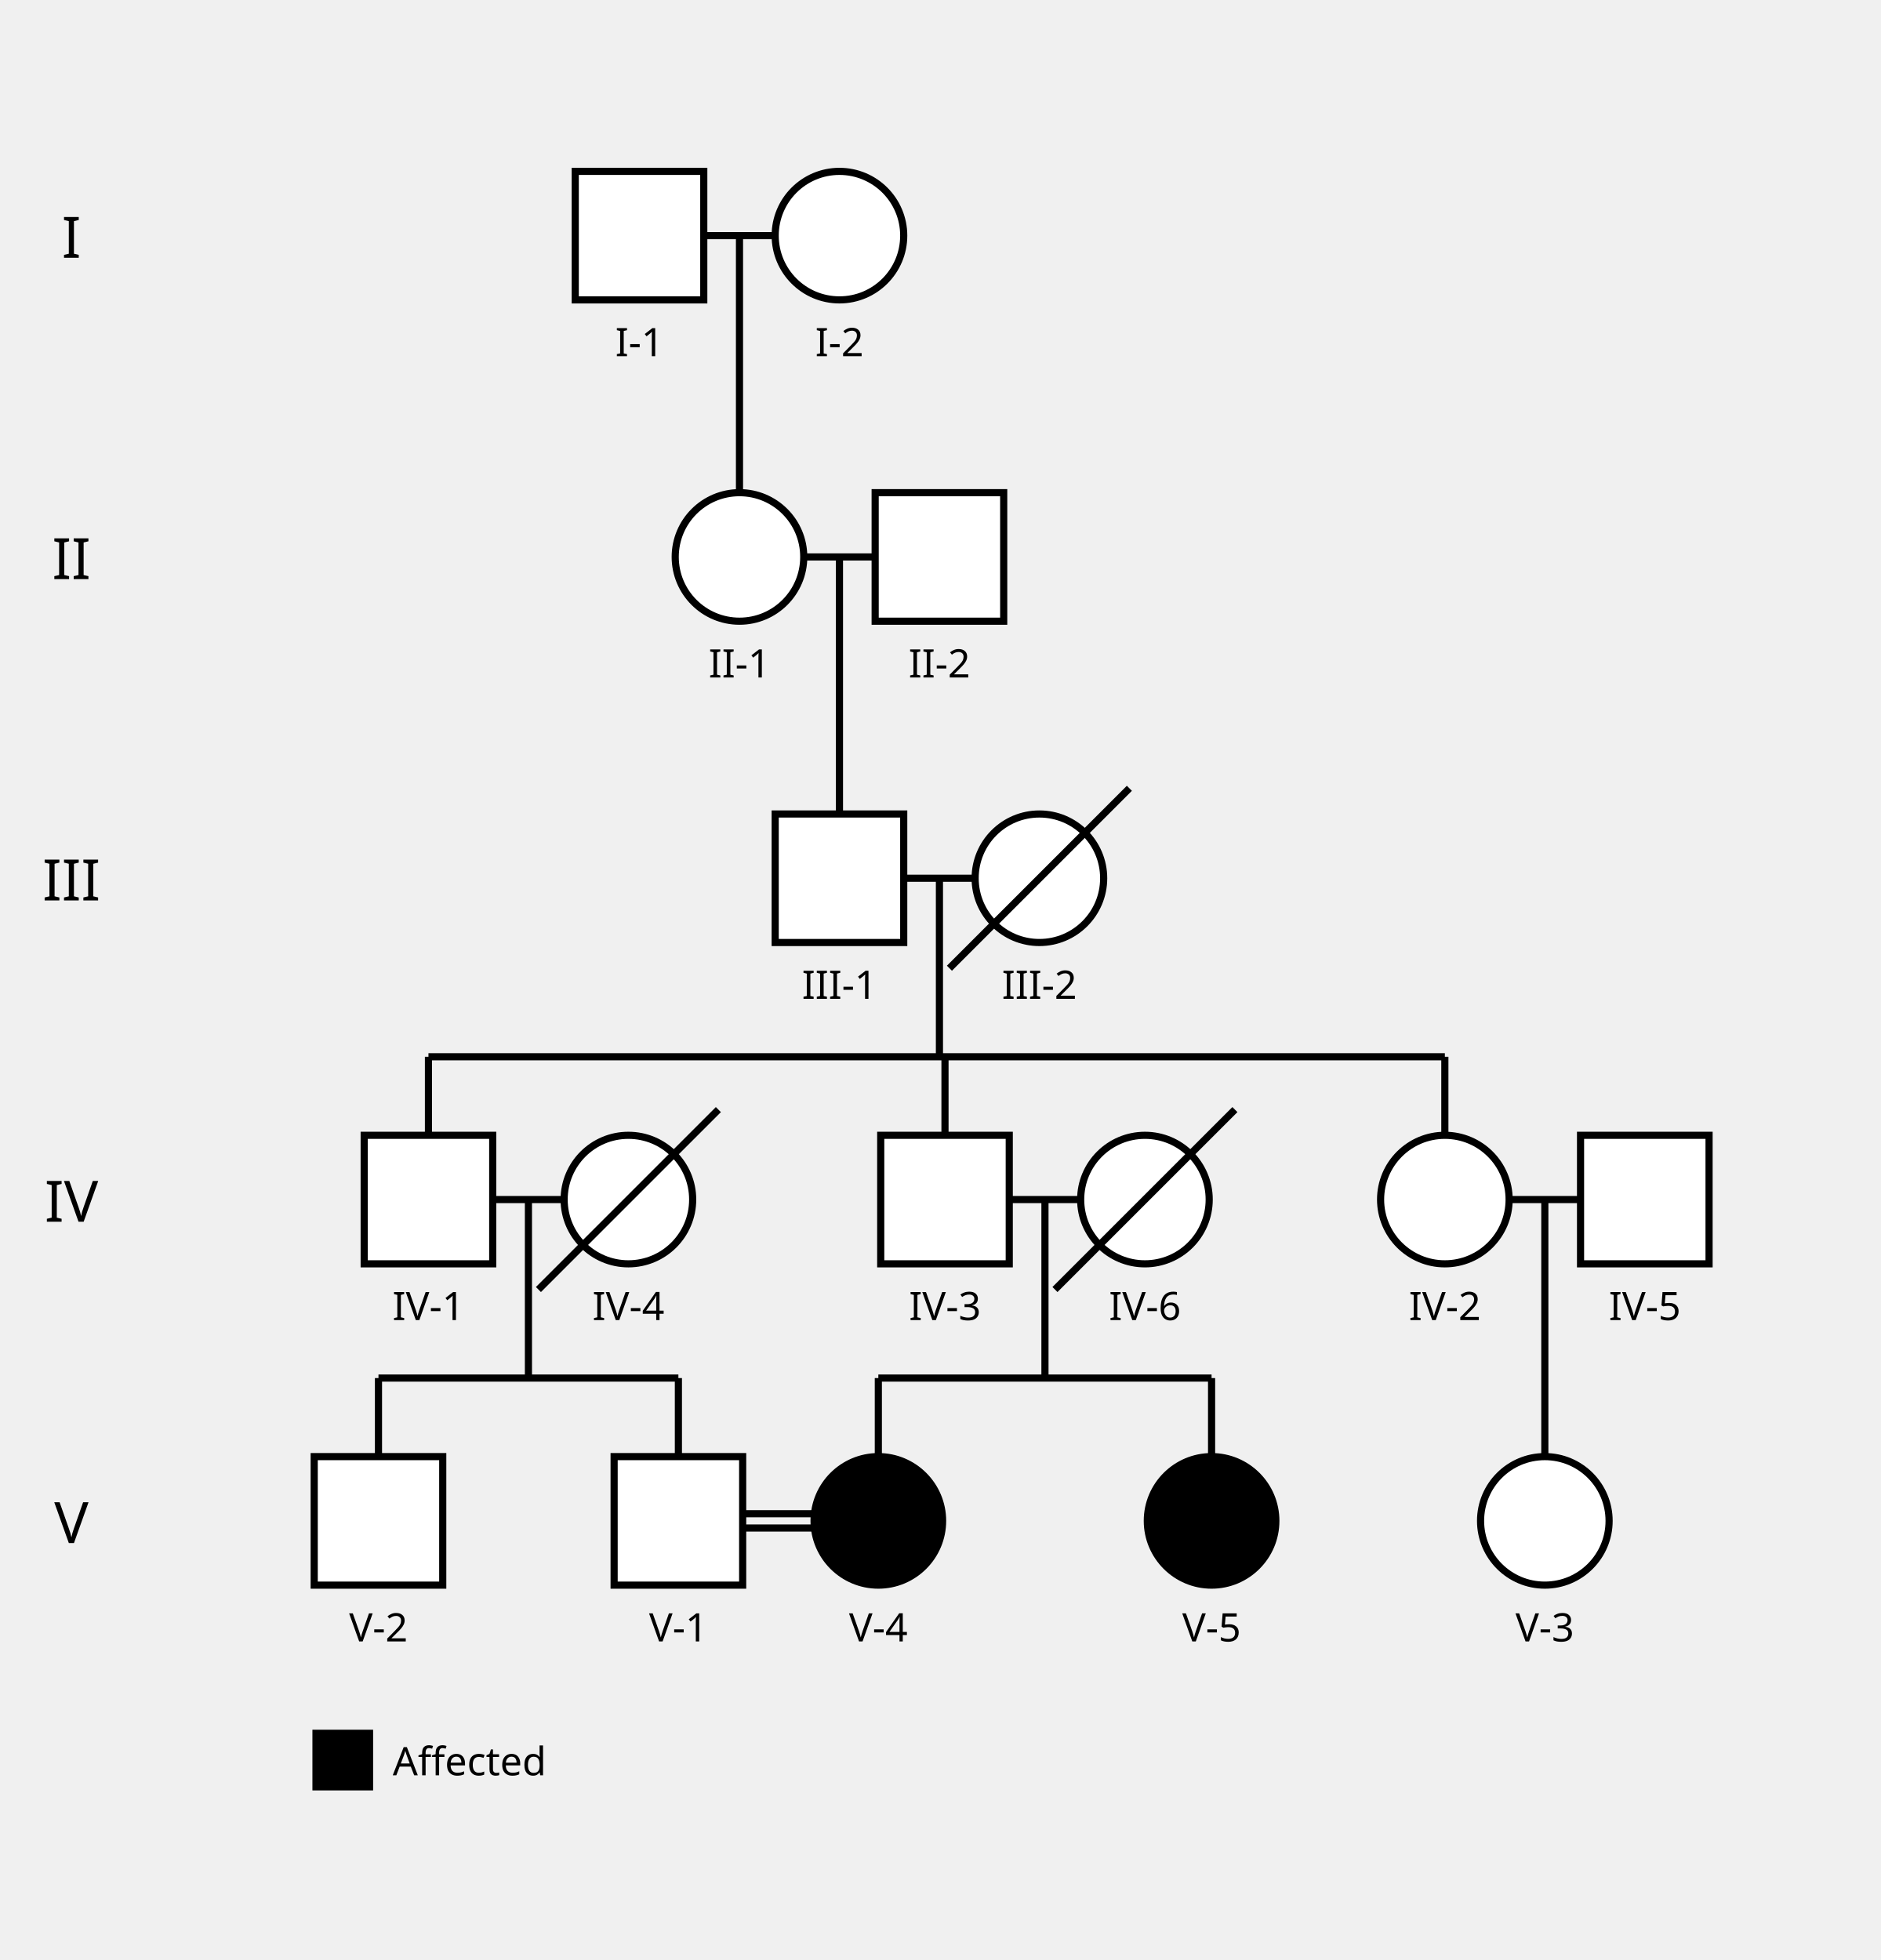
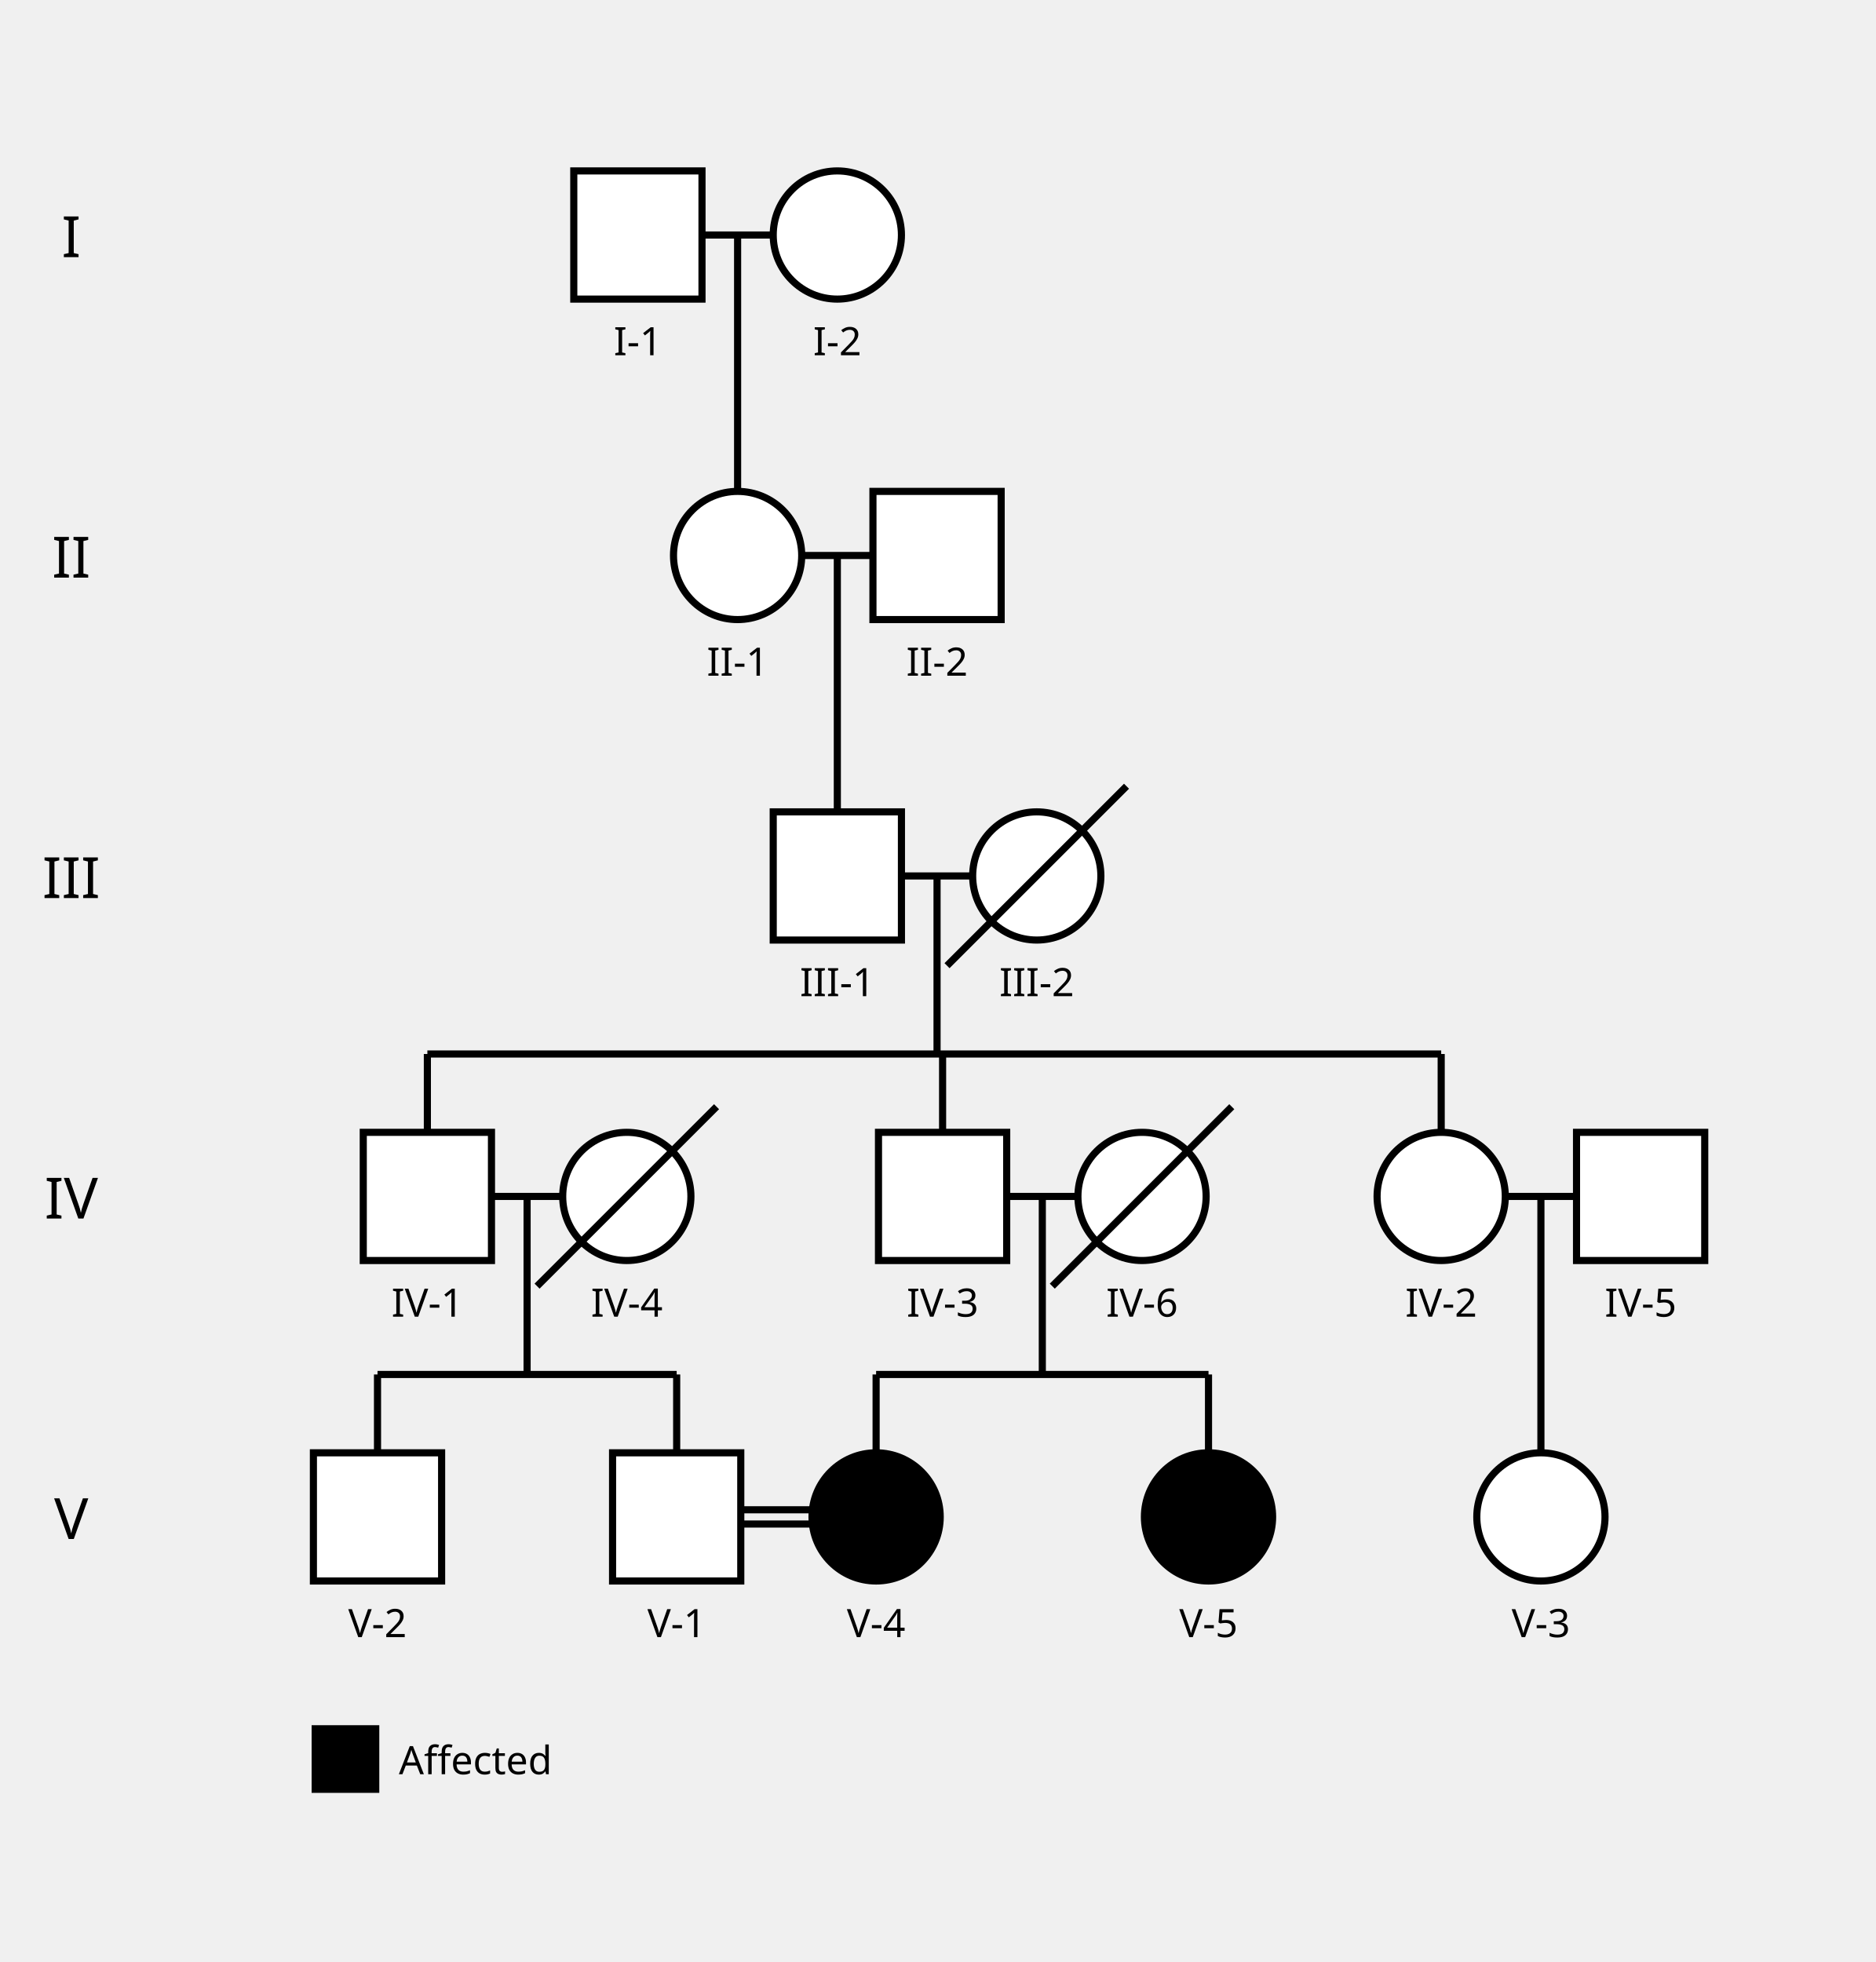
- <svg xmlns="http://www.w3.org/2000/svg" width="526.667" height="549" viewBox="0 0 526.667 549" class="pedigree" data-title="First cousins marry across a middle sibling's family: the two lines are seeded at facing ends" data-conditions="[&quot;&quot;]">
+ <svg xmlns="http://www.w3.org/2000/svg" width="526.667" height="551" viewBox="0 0 526.667 551" class="pedigree" data-title="First cousins marry across a middle sibling's family: the two lines are seeded at facing ends" data-conditions="[&quot;&quot;]">
  <defs>
    <pattern id="fill-affected-0" class="fill-pattern" data-condition="0" data-status="affected" width="8" height="8" patternUnits="userSpaceOnUse">
      <rect width="8" height="8" fill="#000000" />
    </pattern>
  </defs>
  <g class="generation" data-generation="1">
    <text x="20" y="66" font-family="sans-serif" font-size="16" fill="#000000" text-anchor="middle" dominant-baseline="central">I</text>
  </g>
  <g class="generation" data-generation="2">
    <text x="20" y="156" font-family="sans-serif" font-size="16" fill="#000000" text-anchor="middle" dominant-baseline="central">II</text>
  </g>
  <g class="generation" data-generation="3">
    <text x="20" y="246" font-family="sans-serif" font-size="16" fill="#000000" text-anchor="middle" dominant-baseline="central">III</text>
  </g>
  <g class="generation" data-generation="4">
    <text x="20" y="336" font-family="sans-serif" font-size="16" fill="#000000" text-anchor="middle" dominant-baseline="central">IV</text>
  </g>
  <g class="generation" data-generation="5">
    <text x="20" y="426" font-family="sans-serif" font-size="16" fill="#000000" text-anchor="middle" dominant-baseline="central">V</text>
  </g>
  <g class="mating" data-partners="I-1 I-2">
    <line x1="197.111" y1="66" x2="217.111" y2="66" stroke="#000000" stroke-width="2" />
    <line class="hit" x1="197.111" y1="66" x2="217.111" y2="66" stroke="none" stroke-width="12" pointer-events="stroke" />
  </g>
  <g class="mating" data-partners="II-1 II-2">
    <line x1="225.111" y1="156" x2="245.111" y2="156" stroke="#000000" stroke-width="2" />
    <line class="hit" x1="225.111" y1="156" x2="245.111" y2="156" stroke="none" stroke-width="12" pointer-events="stroke" />
  </g>
  <g class="mating" data-partners="III-1 III-2">
    <line x1="253.111" y1="246" x2="273.111" y2="246" stroke="#000000" stroke-width="2" />
    <line class="hit" x1="253.111" y1="246" x2="273.111" y2="246" stroke="none" stroke-width="12" pointer-events="stroke" />
  </g>
  <g class="mating" data-partners="IV-1 IV-4">
    <line x1="138" y1="336" x2="158" y2="336" stroke="#000000" stroke-width="2" />
    <line class="hit" x1="138" y1="336" x2="158" y2="336" stroke="none" stroke-width="12" pointer-events="stroke" />
  </g>
  <g class="mating" data-partners="IV-3 IV-6">
    <line x1="282.667" y1="336" x2="302.667" y2="336" stroke="#000000" stroke-width="2" />
    <line class="hit" x1="282.667" y1="336" x2="302.667" y2="336" stroke="none" stroke-width="12" pointer-events="stroke" />
  </g>
  <g class="mating" data-partners="IV-2 IV-5">
    <line x1="422.667" y1="336" x2="442.667" y2="336" stroke="#000000" stroke-width="2" />
    <line class="hit" x1="422.667" y1="336" x2="442.667" y2="336" stroke="none" stroke-width="12" pointer-events="stroke" />
  </g>
  <g class="mating consanguineous" data-partners="V-1 V-4">
    <line x1="208" y1="424" x2="228" y2="424" stroke="#000000" stroke-width="2" />
    <line x1="208" y1="428" x2="228" y2="428" stroke="#000000" stroke-width="2" />
    <line class="hit" x1="208" y1="426" x2="228" y2="426" stroke="none" stroke-width="12" pointer-events="stroke" />
  </g>
  <g class="sibship" data-parents="I-1 I-2" data-children="II-1">
    <line x1="207.111" y1="66" x2="207.111" y2="138" stroke="#000000" stroke-width="2" />
  </g>
  <g class="sibship" data-parents="II-1 II-2" data-children="III-1">
    <line x1="235.111" y1="156" x2="235.111" y2="228" stroke="#000000" stroke-width="2" />
  </g>
  <g class="sibship" data-parents="III-1 III-2" data-children="IV-1 IV-3 IV-2">
    <line x1="263.111" y1="246" x2="263.111" y2="296" stroke="#000000" stroke-width="2" />
    <line x1="120" y1="296" x2="404.667" y2="296" stroke="#000000" stroke-width="2" />
    <line x1="120" y1="296" x2="120" y2="318" stroke="#000000" stroke-width="2" />
    <line x1="264.667" y1="296" x2="264.667" y2="318" stroke="#000000" stroke-width="2" />
    <line x1="404.667" y1="296" x2="404.667" y2="318" stroke="#000000" stroke-width="2" />
  </g>
  <g class="sibship" data-parents="IV-1 IV-4" data-children="V-2 V-1">
    <line x1="148" y1="336" x2="148" y2="386" stroke="#000000" stroke-width="2" />
    <line x1="106" y1="386" x2="190" y2="386" stroke="#000000" stroke-width="2" />
    <line x1="106" y1="386" x2="106" y2="408" stroke="#000000" stroke-width="2" />
    <line x1="190" y1="386" x2="190" y2="408" stroke="#000000" stroke-width="2" />
  </g>
  <g class="sibship" data-parents="IV-3 IV-6" data-children="V-4 V-5">
    <line x1="292.667" y1="336" x2="292.667" y2="386" stroke="#000000" stroke-width="2" />
    <line x1="246" y1="386" x2="339.333" y2="386" stroke="#000000" stroke-width="2" />
    <line x1="246" y1="386" x2="246" y2="408" stroke="#000000" stroke-width="2" />
    <line x1="339.333" y1="386" x2="339.333" y2="408" stroke="#000000" stroke-width="2" />
  </g>
  <g class="sibship" data-parents="IV-2 IV-5" data-children="V-3">
    <line x1="432.667" y1="336" x2="432.667" y2="408" stroke="#000000" stroke-width="2" />
  </g>
  <g id="ind-I-1" class="individual" data-position="I-1" data-generation="1" data-index="1" data-gender="man">
    <rect class="backing" x="161.111" y="48" width="36" height="36" fill="#ffffff" />
    <rect class="symbol" x="161.111" y="48" width="36" height="36" fill="none" stroke="#000000" stroke-width="2" />
    <text class="label" x="179.111" y="95.5" font-family="sans-serif" font-size="11" fill="#000000" text-anchor="middle" dominant-baseline="central">I-1</text>
    <rect class="hit" x="161.111" y="48" width="36" height="53" fill="none" pointer-events="all" />
  </g>
  <g id="ind-I-2" class="individual" data-position="I-2" data-generation="1" data-index="2" data-gender="woman">
    <circle class="backing" cx="235.111" cy="66" r="18" fill="#ffffff" />
    <circle class="symbol" cx="235.111" cy="66" r="18" fill="none" stroke="#000000" stroke-width="2" />
    <text class="label" x="235.111" y="95.5" font-family="sans-serif" font-size="11" fill="#000000" text-anchor="middle" dominant-baseline="central">I-2</text>
    <rect class="hit" x="217.111" y="48" width="36" height="53" fill="none" pointer-events="all" />
  </g>
  <g id="ind-II-1" class="individual" data-position="II-1" data-generation="2" data-index="1" data-gender="woman">
    <circle class="backing" cx="207.111" cy="156" r="18" fill="#ffffff" />
    <circle class="symbol" cx="207.111" cy="156" r="18" fill="none" stroke="#000000" stroke-width="2" />
    <text class="label" x="207.111" y="185.5" font-family="sans-serif" font-size="11" fill="#000000" text-anchor="middle" dominant-baseline="central">II-1</text>
    <rect class="hit" x="189.111" y="138" width="36" height="53" fill="none" pointer-events="all" />
  </g>
  <g id="ind-II-2" class="individual" data-position="II-2" data-generation="2" data-index="2" data-gender="man">
    <rect class="backing" x="245.111" y="138" width="36" height="36" fill="#ffffff" />
    <rect class="symbol" x="245.111" y="138" width="36" height="36" fill="none" stroke="#000000" stroke-width="2" />
    <text class="label" x="263.111" y="185.5" font-family="sans-serif" font-size="11" fill="#000000" text-anchor="middle" dominant-baseline="central">II-2</text>
    <rect class="hit" x="245.111" y="138" width="36" height="53" fill="none" pointer-events="all" />
  </g>
  <g id="ind-III-1" class="individual" data-position="III-1" data-generation="3" data-index="1" data-gender="man">
    <rect class="backing" x="217.111" y="228" width="36" height="36" fill="#ffffff" />
    <rect class="symbol" x="217.111" y="228" width="36" height="36" fill="none" stroke="#000000" stroke-width="2" />
    <text class="label" x="235.111" y="275.5" font-family="sans-serif" font-size="11" fill="#000000" text-anchor="middle" dominant-baseline="central">III-1</text>
    <rect class="hit" x="217.111" y="228" width="36" height="53" fill="none" pointer-events="all" />
  </g>
  <g id="ind-III-2" class="individual deceased" data-position="III-2" data-generation="3" data-index="2" data-gender="woman">
    <circle class="backing" cx="291.111" cy="246" r="18" fill="#ffffff" />
    <circle class="symbol" cx="291.111" cy="246" r="18" fill="none" stroke="#000000" stroke-width="2" />
    <line class="mark deceased" x1="265.911" y1="271.2" x2="316.311" y2="220.8" stroke="#000000" stroke-width="2" />
    <text class="label" x="291.111" y="275.5" font-family="sans-serif" font-size="11" fill="#000000" text-anchor="middle" dominant-baseline="central">III-2</text>
    <rect class="hit" x="273.111" y="228" width="36" height="53" fill="none" pointer-events="all" />
  </g>
  <g id="ind-IV-1" class="individual" data-position="IV-1" data-generation="4" data-index="1" data-gender="man">
    <rect class="backing" x="102" y="318" width="36" height="36" fill="#ffffff" />
    <rect class="symbol" x="102" y="318" width="36" height="36" fill="none" stroke="#000000" stroke-width="2" />
    <text class="label" x="120" y="365.5" font-family="sans-serif" font-size="11" fill="#000000" text-anchor="middle" dominant-baseline="central">IV-1</text>
    <rect class="hit" x="102" y="318" width="36" height="53" fill="none" pointer-events="all" />
  </g>
  <g id="ind-IV-4" class="individual deceased" data-position="IV-4" data-generation="4" data-index="4" data-gender="woman">
    <circle class="backing" cx="176" cy="336" r="18" fill="#ffffff" />
    <circle class="symbol" cx="176" cy="336" r="18" fill="none" stroke="#000000" stroke-width="2" />
    <line class="mark deceased" x1="150.8" y1="361.2" x2="201.2" y2="310.8" stroke="#000000" stroke-width="2" />
    <text class="label" x="176" y="365.5" font-family="sans-serif" font-size="11" fill="#000000" text-anchor="middle" dominant-baseline="central">IV-4</text>
    <rect class="hit" x="158" y="318" width="36" height="53" fill="none" pointer-events="all" />
  </g>
  <g id="ind-IV-3" class="individual" data-position="IV-3" data-generation="4" data-index="3" data-gender="man">
    <rect class="backing" x="246.667" y="318" width="36" height="36" fill="#ffffff" />
    <rect class="symbol" x="246.667" y="318" width="36" height="36" fill="none" stroke="#000000" stroke-width="2" />
    <text class="label" x="264.667" y="365.5" font-family="sans-serif" font-size="11" fill="#000000" text-anchor="middle" dominant-baseline="central">IV-3</text>
    <rect class="hit" x="246.667" y="318" width="36" height="53" fill="none" pointer-events="all" />
  </g>
  <g id="ind-IV-6" class="individual deceased" data-position="IV-6" data-generation="4" data-index="6" data-gender="woman">
    <circle class="backing" cx="320.667" cy="336" r="18" fill="#ffffff" />
    <circle class="symbol" cx="320.667" cy="336" r="18" fill="none" stroke="#000000" stroke-width="2" />
    <line class="mark deceased" x1="295.467" y1="361.2" x2="345.867" y2="310.8" stroke="#000000" stroke-width="2" />
    <text class="label" x="320.667" y="365.5" font-family="sans-serif" font-size="11" fill="#000000" text-anchor="middle" dominant-baseline="central">IV-6</text>
    <rect class="hit" x="302.667" y="318" width="36" height="53" fill="none" pointer-events="all" />
  </g>
  <g id="ind-IV-2" class="individual" data-position="IV-2" data-generation="4" data-index="2" data-gender="woman">
    <circle class="backing" cx="404.667" cy="336" r="18" fill="#ffffff" />
    <circle class="symbol" cx="404.667" cy="336" r="18" fill="none" stroke="#000000" stroke-width="2" />
    <text class="label" x="404.667" y="365.5" font-family="sans-serif" font-size="11" fill="#000000" text-anchor="middle" dominant-baseline="central">IV-2</text>
    <rect class="hit" x="386.667" y="318" width="36" height="53" fill="none" pointer-events="all" />
  </g>
  <g id="ind-IV-5" class="individual" data-position="IV-5" data-generation="4" data-index="5" data-gender="man">
    <rect class="backing" x="442.667" y="318" width="36" height="36" fill="#ffffff" />
    <rect class="symbol" x="442.667" y="318" width="36" height="36" fill="none" stroke="#000000" stroke-width="2" />
    <text class="label" x="460.667" y="365.5" font-family="sans-serif" font-size="11" fill="#000000" text-anchor="middle" dominant-baseline="central">IV-5</text>
    <rect class="hit" x="442.667" y="318" width="36" height="53" fill="none" pointer-events="all" />
  </g>
  <g id="ind-V-2" class="individual" data-position="V-2" data-generation="5" data-index="2" data-gender="man">
    <rect class="backing" x="88" y="408" width="36" height="36" fill="#ffffff" />
    <rect class="symbol" x="88" y="408" width="36" height="36" fill="none" stroke="#000000" stroke-width="2" />
    <text class="label" x="106" y="455.5" font-family="sans-serif" font-size="11" fill="#000000" text-anchor="middle" dominant-baseline="central">V-2</text>
    <rect class="hit" x="88" y="408" width="36" height="53" fill="none" pointer-events="all" />
  </g>
  <g id="ind-V-1" class="individual" data-position="V-1" data-generation="5" data-index="1" data-gender="man">
    <rect class="backing" x="172" y="408" width="36" height="36" fill="#ffffff" />
    <rect class="symbol" x="172" y="408" width="36" height="36" fill="none" stroke="#000000" stroke-width="2" />
    <text class="label" x="190" y="455.5" font-family="sans-serif" font-size="11" fill="#000000" text-anchor="middle" dominant-baseline="central">V-1</text>
    <rect class="hit" x="172" y="408" width="36" height="53" fill="none" pointer-events="all" />
  </g>
  <g id="ind-V-4" class="individual affected" data-position="V-4" data-generation="5" data-index="4" data-gender="woman" data-condition-0="affected">
    <circle class="backing" cx="246" cy="426" r="18" fill="#ffffff" />
-     <circle class="fill" data-condition="0" data-status="affected" cx="246" cy="426" r="18" fill="url(#fill-affected-0)" />
+     <circle class="fill" data-condition="0" data-status="affected" transform="translate(246 426)" cx="0" cy="0" r="18" fill="url(#fill-affected-0)" />
    <circle class="symbol" cx="246" cy="426" r="18" fill="none" stroke="#000000" stroke-width="2" />
    <text class="label" x="246" y="455.5" font-family="sans-serif" font-size="11" fill="#000000" text-anchor="middle" dominant-baseline="central">V-4</text>
    <rect class="hit" x="228" y="408" width="36" height="53" fill="none" pointer-events="all" />
  </g>
  <g id="ind-V-5" class="individual affected" data-position="V-5" data-generation="5" data-index="5" data-gender="woman" data-condition-0="affected">
    <circle class="backing" cx="339.333" cy="426" r="18" fill="#ffffff" />
-     <circle class="fill" data-condition="0" data-status="affected" cx="339.333" cy="426" r="18" fill="url(#fill-affected-0)" />
+     <circle class="fill" data-condition="0" data-status="affected" transform="translate(339.333 426)" cx="0" cy="0" r="18" fill="url(#fill-affected-0)" />
    <circle class="symbol" cx="339.333" cy="426" r="18" fill="none" stroke="#000000" stroke-width="2" />
    <text class="label" x="339.333" y="455.5" font-family="sans-serif" font-size="11" fill="#000000" text-anchor="middle" dominant-baseline="central">V-5</text>
    <rect class="hit" x="321.333" y="408" width="36" height="53" fill="none" pointer-events="all" />
  </g>
  <g id="ind-V-3" class="individual" data-position="V-3" data-generation="5" data-index="3" data-gender="woman">
    <circle class="backing" cx="432.667" cy="426" r="18" fill="#ffffff" />
    <circle class="symbol" cx="432.667" cy="426" r="18" fill="none" stroke="#000000" stroke-width="2" />
    <text class="label" x="432.667" y="455.5" font-family="sans-serif" font-size="11" fill="#000000" text-anchor="middle" dominant-baseline="central">V-3</text>
    <rect class="hit" x="414.667" y="408" width="36" height="53" fill="none" pointer-events="all" />
  </g>
  <g id="key" class="key">
    <g id="key-affected-0" class="key-entry" data-condition="0" data-status="affected">
-       <rect class="swatch" x="88" y="485" width="16" height="16" fill="url(#fill-affected-0)" stroke="#000000" stroke-width="1" />
-       <text class="key-label" x="110" y="493" font-family="sans-serif" font-size="11" fill="#000000" text-anchor="start" dominant-baseline="central">Affected</text>
+       <rect class="swatch" x="0" y="0" width="18" height="18" transform="translate(88 485)" fill="url(#fill-affected-0)" stroke="#000000" stroke-width="1" />
+       <text class="key-label" x="112" y="494" font-family="sans-serif" font-size="11" fill="#000000" text-anchor="start" dominant-baseline="central">Affected</text>
    </g>
  </g>
</svg>
